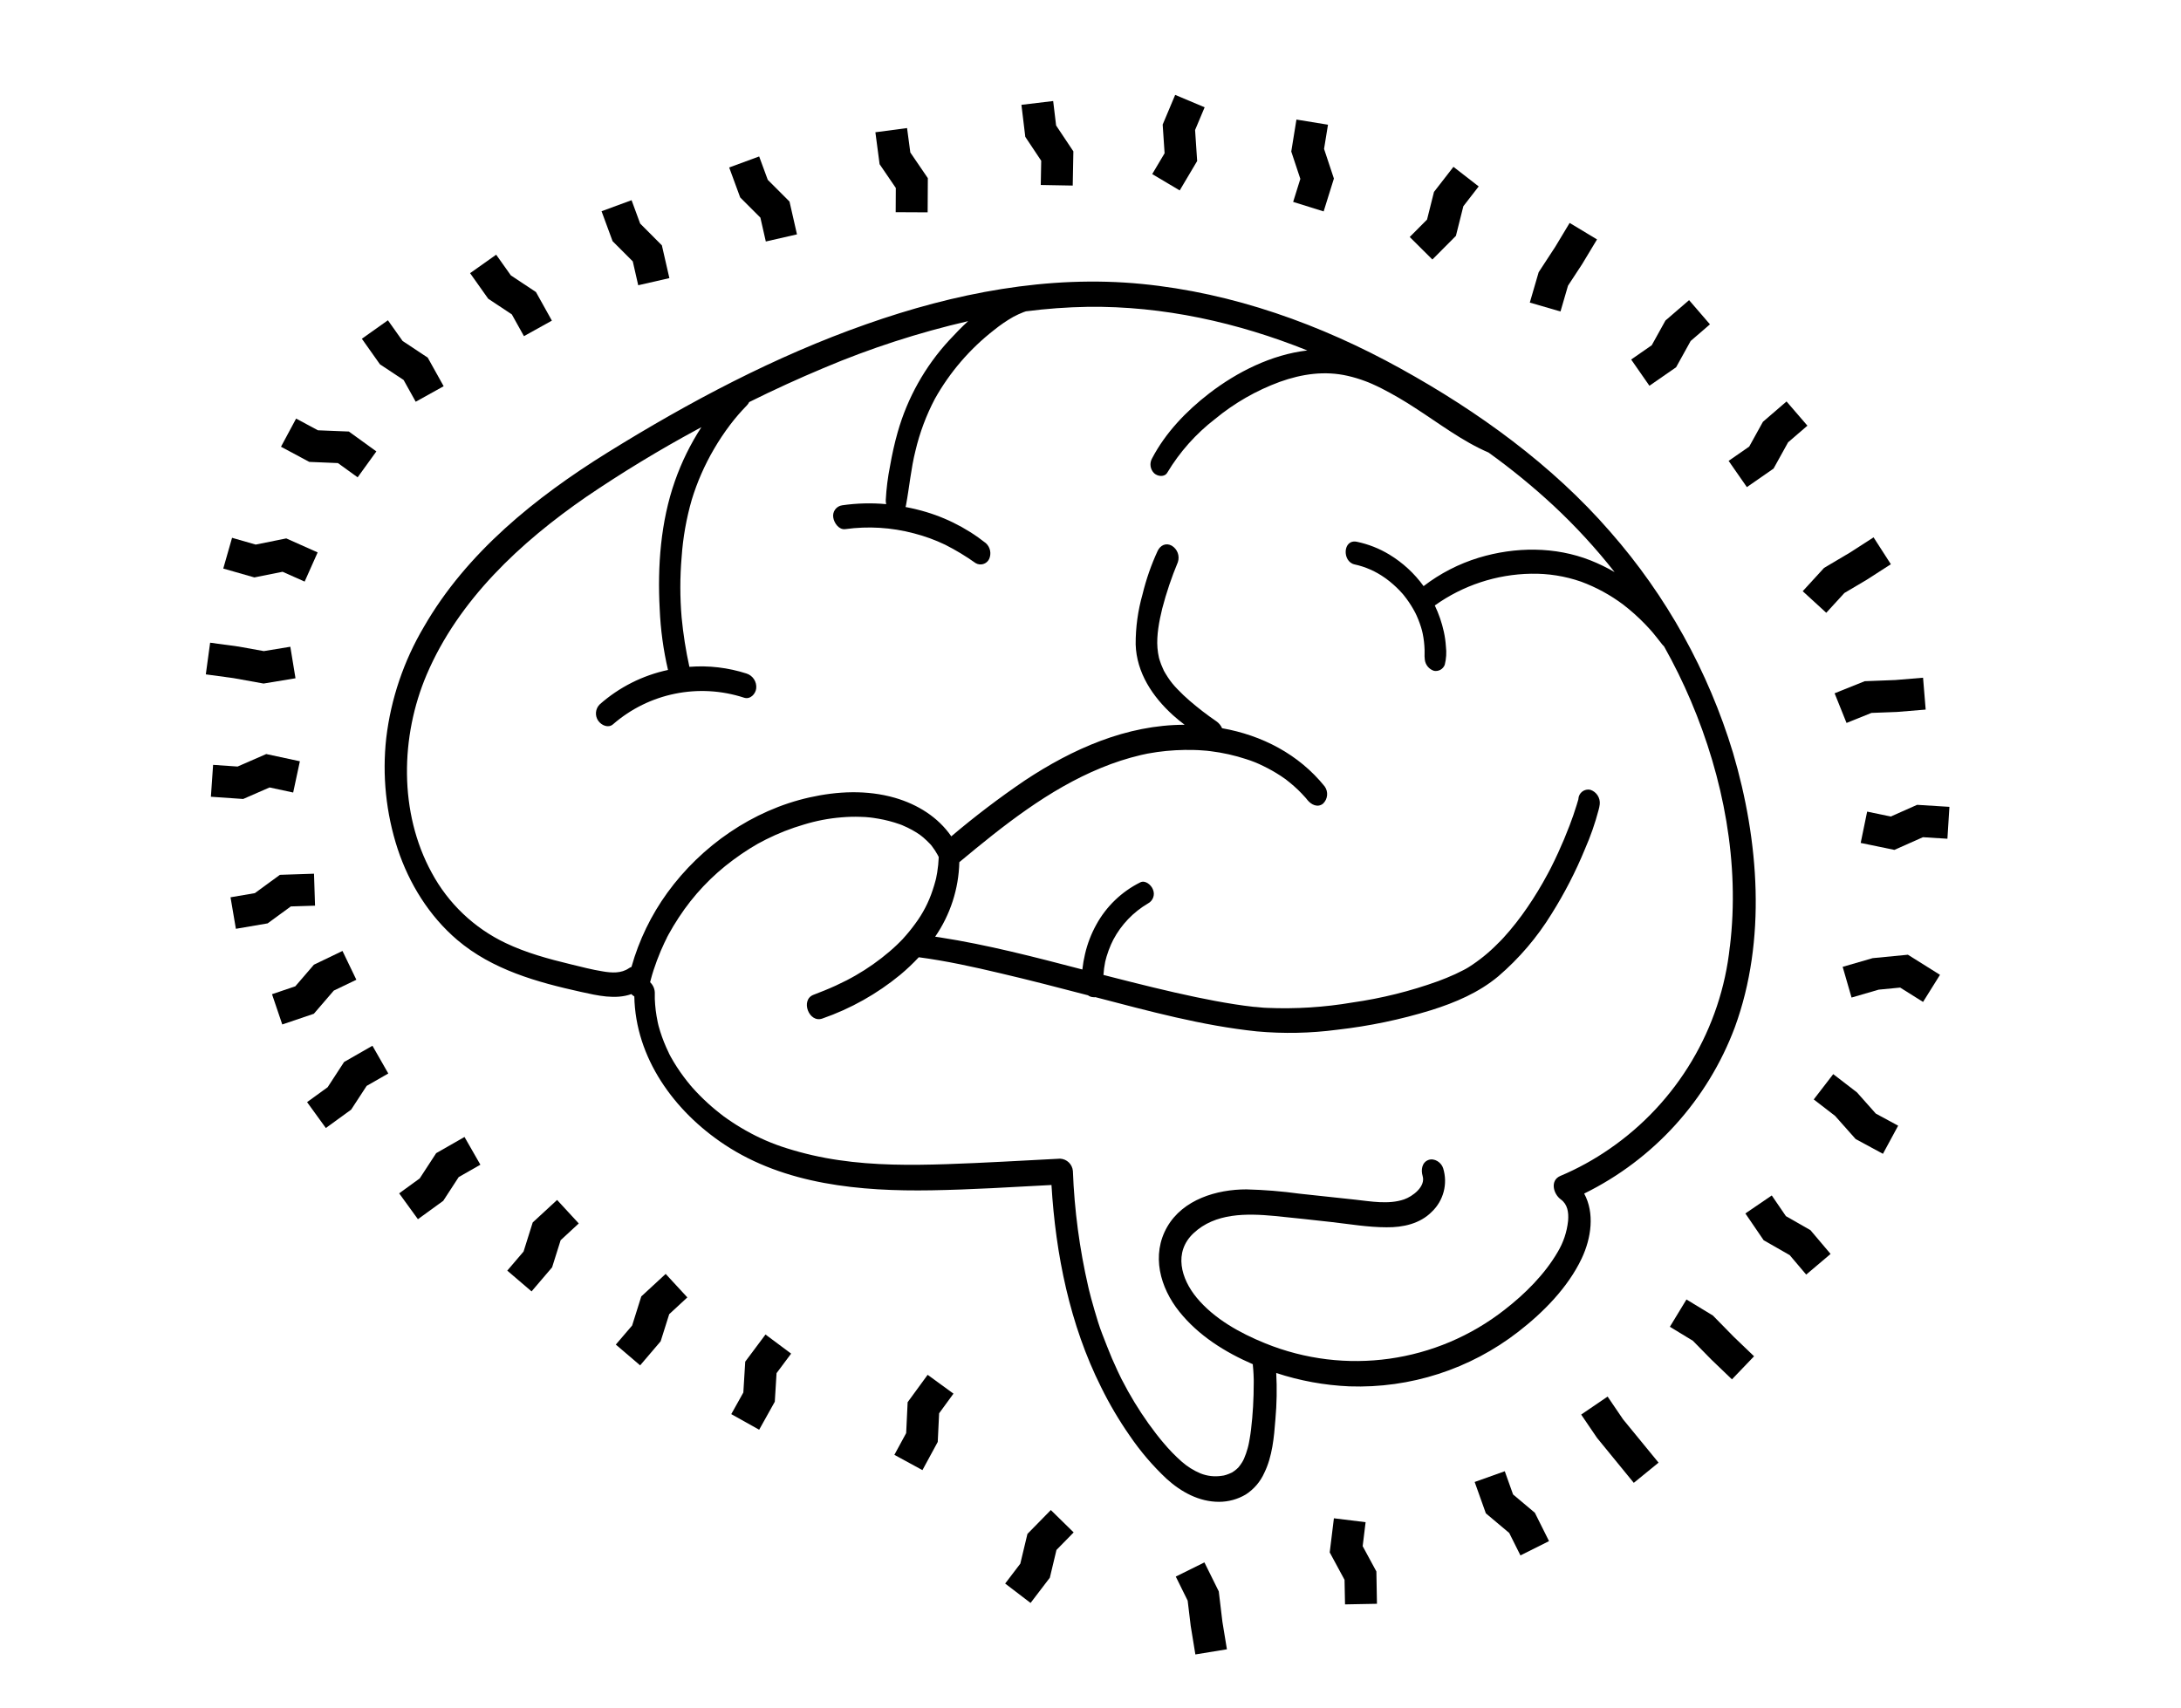
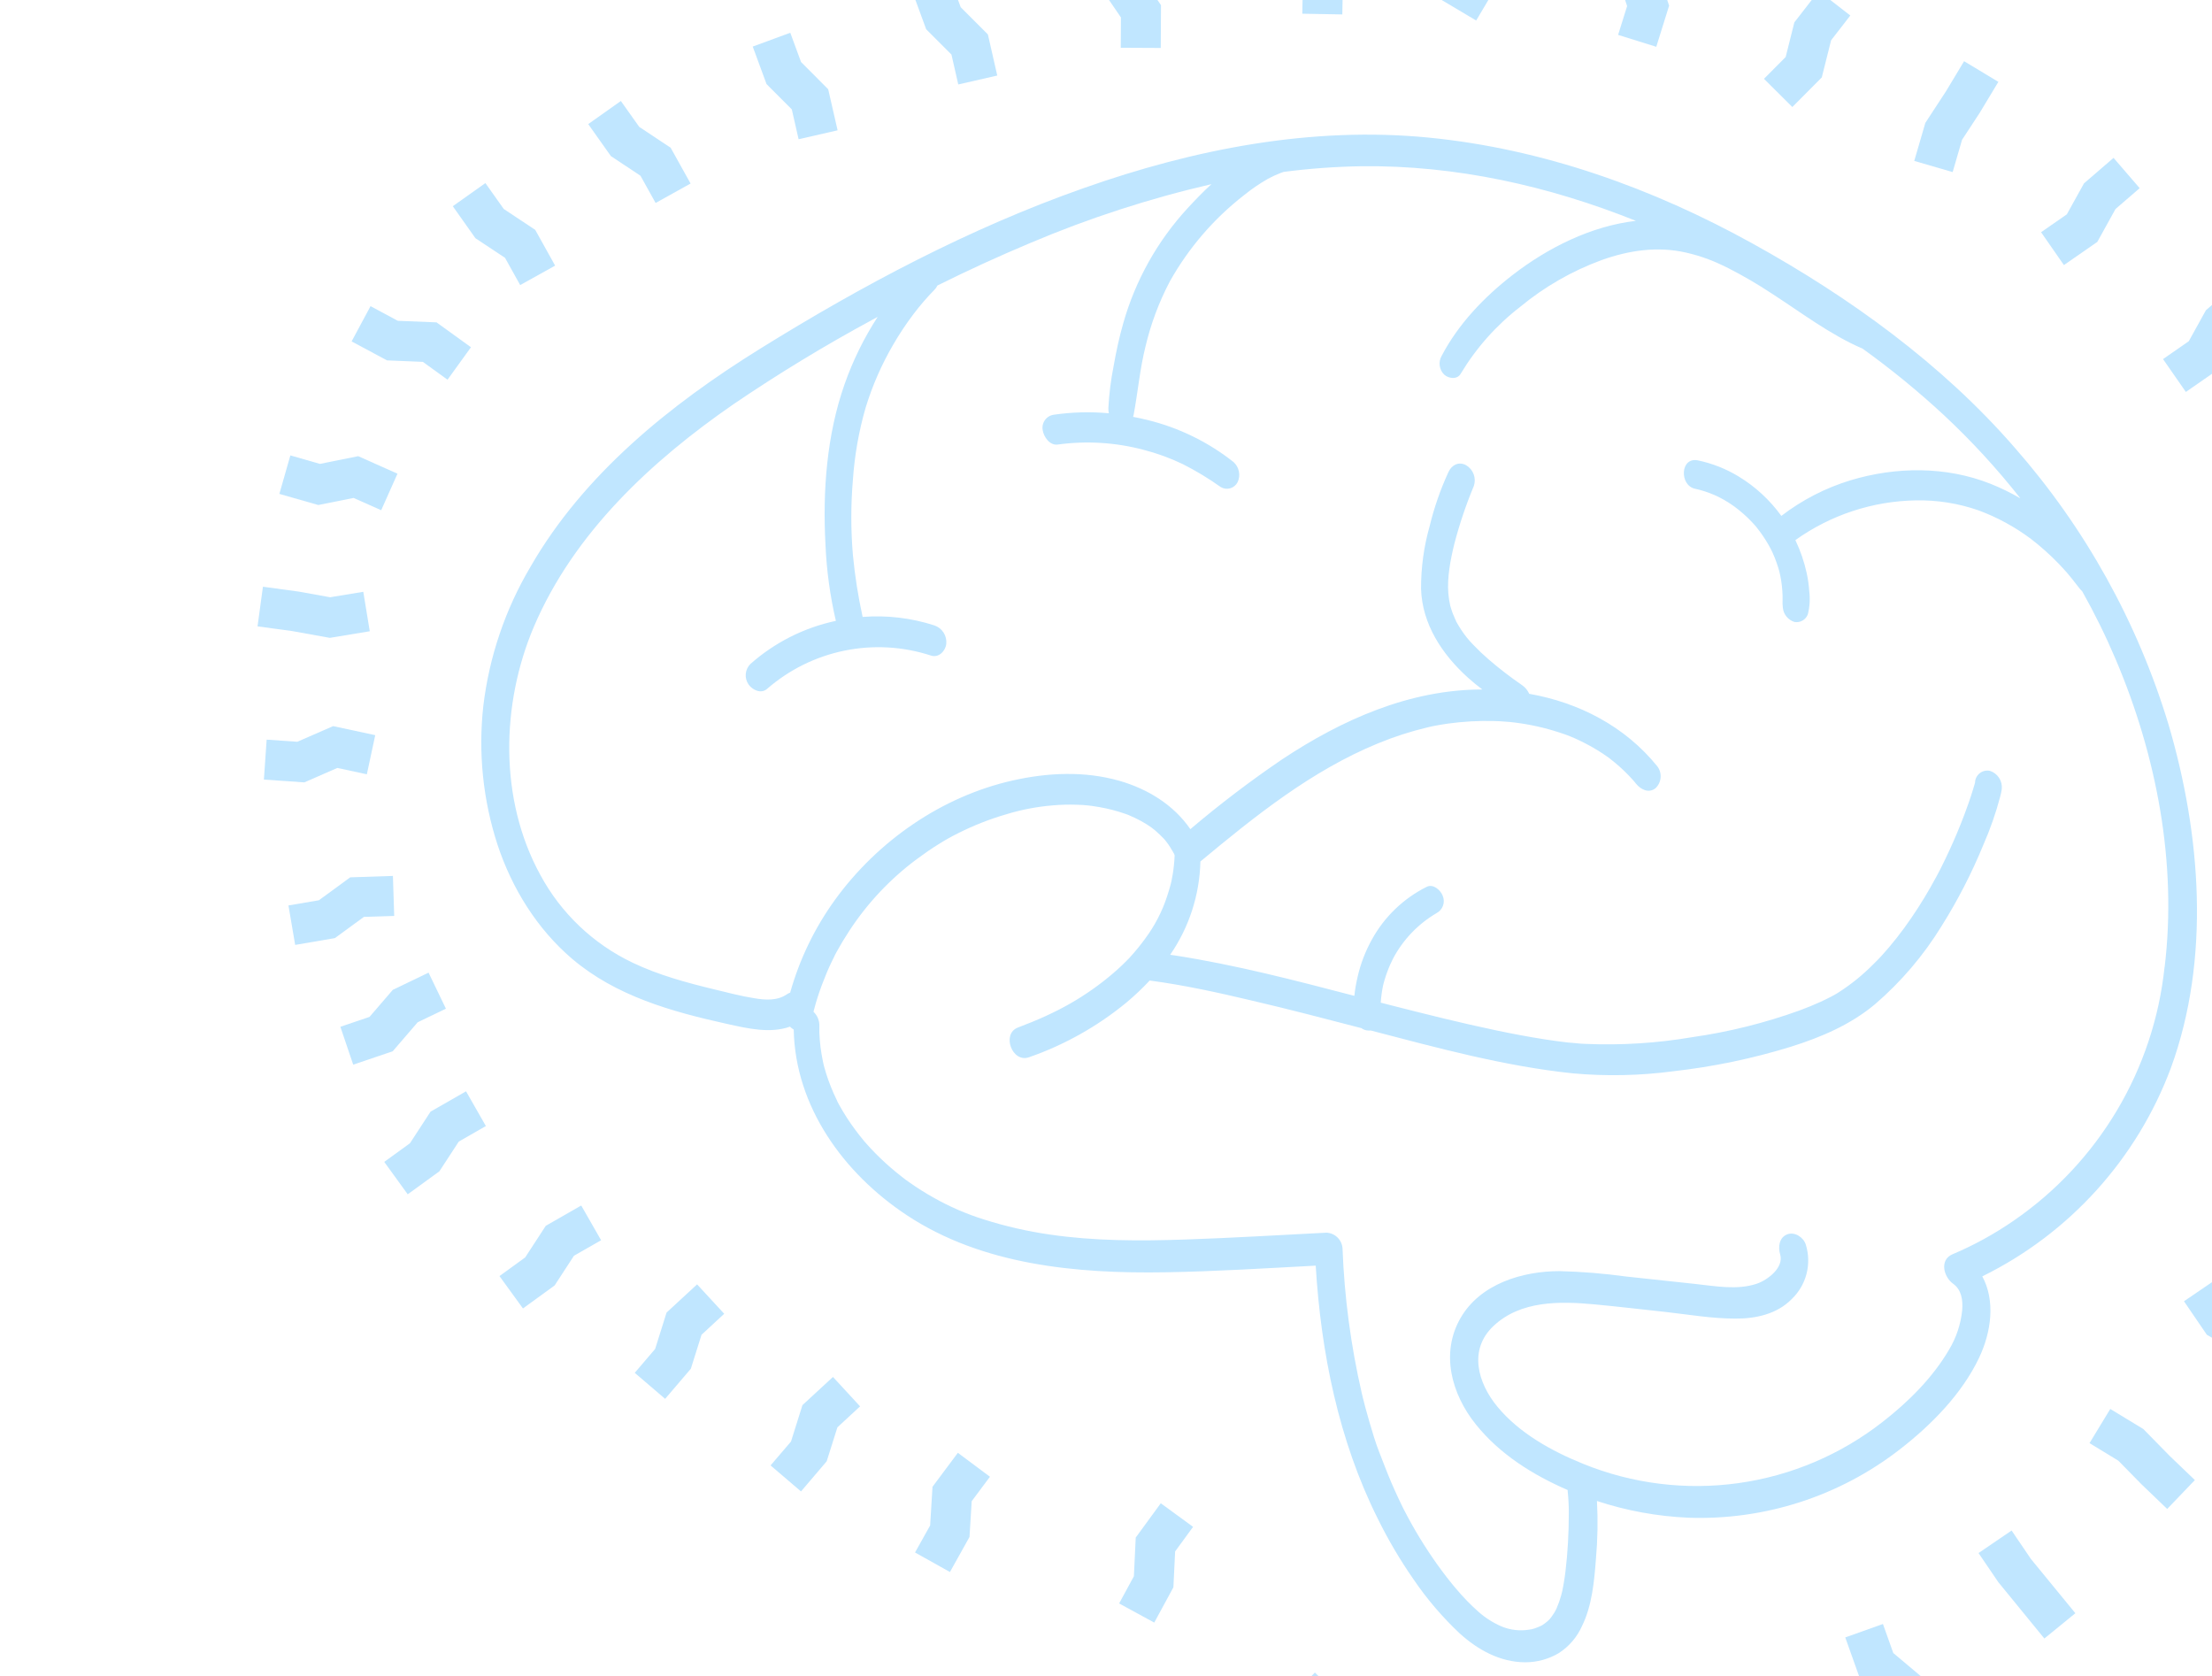
- <svg xmlns="http://www.w3.org/2000/svg" id="Layer_1" data-name="Layer 1" viewBox="0 0 682.34 534.35">
-   <path d="M542.19,235.55a187,187,0,0,0-38.43-69.18c-18.17-20.93-41.32-37.63-65.48-51-25.06-13.88-52.49-23.73-81.1-26.53-29.3-2.87-58.66,2.89-86.24,12.63-28.44,10-55.33,24.27-80.91,40.15-22.43,13.93-44.08,31.32-57.42,54.53a88.92,88.92,0,0,0-11.77,34.75,82.52,82.52,0,0,0,3.57,34.72c3.59,10.85,9.87,21,18.64,28.47,11,9.34,24.92,13.21,38.75,16.27,5.14,1.14,10.75,2.45,15.72.68a4.34,4.34,0,0,0,.93.73c.37,19.26,12.47,35.92,28.21,46.35,18.94,12.56,42.59,14.68,64.73,14.31,12.53-.21,25.05-1,37.57-1.66,1.31,21.73,5.74,43.7,15.52,63.24a116.22,116.22,0,0,0,8.93,15.15A81,81,0,0,0,365,462.72c4.55,4.11,10.12,7.18,16.38,7.18a16.42,16.42,0,0,0,8.37-2.3,15.61,15.61,0,0,0,5.8-6.78c2.5-5.07,3.05-11.16,3.47-16.73a101.67,101.67,0,0,0,.26-14.5,84.93,84.93,0,0,0,22.87,4.18,81.52,81.52,0,0,0,52.83-17.06c7.85-6.07,15.54-13.86,19.84-22.91,3.08-6.49,4.09-14.3.8-20.35a95.16,95.16,0,0,0,47.15-52.07C552.73,294.13,550.28,263,542.19,235.55Zm-1,60.63a88.06,88.06,0,0,1-37.68,63.32,85.36,85.36,0,0,1-15.34,8.43c-3.31,1.4-2.21,5.65.13,7.34,2.11,1.52,2.51,4,2.29,6.69a23.74,23.74,0,0,1-3.29,9.83c-4.09,7-10.21,13.07-16.56,18a75.42,75.42,0,0,1-74.92,10.51c-7.85-3.18-15.94-7.64-21.42-14.26-4.91-5.93-7.31-14.24-1-20.18,6.78-6.39,16.59-6.22,25.28-5.41,5.94.56,11.87,1.26,17.81,1.9C422.23,383,428,384,433.8,384c5.1.06,10.46-1.1,14.15-4.85a13.34,13.34,0,0,0,3.55-13.62c-.56-1.83-2.74-3.29-4.62-2.59-2.05.77-2.36,3.15-1.8,5,1,3.35-3.17,6.43-5.82,7.34-4.84,1.65-10.38.61-15.34.07l-17.32-1.86a150,150,0,0,0-16.67-1.35c-9.29,0-19.82,3.16-24.76,11.72-5.06,8.79-2.25,19,3.79,26.54s14.33,12.69,23,16.45c0,.09,0,.19,0,.28.11,1,.17,1.93.22,2.89l.06,1.63c0,.22,0,.45,0,.67v.36q0,3.7-.21,7.41c-.14,2.39-.34,4.78-.63,7.15-.12,1-.26,1.95-.43,2.92-.07.41-.14.82-.22,1.22,0,0-.13.6-.15.73-.08.33-.16.66-.25,1a24.82,24.82,0,0,1-1.17,3.33s-.36.69-.34.68c-.1.17-.2.35-.31.52s-.35.53-.54.79c-.06.09-.54.68-.54.7a9.2,9.2,0,0,1-1.21,1.05c-.22.17-.45.32-.68.47a2.28,2.28,0,0,1-.21.11,13.58,13.58,0,0,1-1.67.68l-.87.24-.08,0-.44.07a12.67,12.67,0,0,1-6.75-.76,21.42,21.42,0,0,1-5.84-3.67,53.38,53.38,0,0,1-5.69-5.86c-.1-.12-.5-.58-.49-.58l-.52-.63-1.26-1.58c-.82-1.07-1.63-2.15-2.41-3.24A109.15,109.15,0,0,1,351,431.72a.75.75,0,0,0-.08-.14c-.17-.36-.35-.72-.53-1.09-.27-.54-.53-1.09-.78-1.63q-.9-1.92-1.74-3.87c-1.06-2.48-2-5-3-7.54s-1.71-5-2.46-7.54c-.36-1.24-.71-2.49-1.05-3.73l-.51-2-.07-.25-.3-1.27a193.76,193.76,0,0,1-4.82-36.28,4.22,4.22,0,0,0-4-3.85c-11.86.6-23.72,1.33-35.6,1.72-11.2.37-22.53.38-33.63-1.26a102.84,102.84,0,0,1-16.36-3.74,64.85,64.85,0,0,1-12.71-5.51c-2-1.12-3.92-2.33-5.79-3.64-1.08-.75-1.17-.82-2.2-1.63s-1.83-1.46-2.72-2.23c-1.71-1.49-3.35-3.06-4.9-4.71l-1.11-1.22-.6-.69a.55.55,0,0,1-.08-.1c-.73-.87-1.43-1.76-2.11-2.68a55.65,55.65,0,0,1-4-6.18l-.42-.79-.15-.29,0-.05c-.28-.6-.57-1.18-.83-1.78-.48-1.08-.92-2.18-1.32-3.29s-.79-2.35-1.11-3.55l-.09-.38c-.05-.21-.14-.63-.16-.7-.13-.64-.26-1.28-.36-1.92-.2-1.17-.35-2.35-.44-3.54-.05-.6-.09-1.2-.11-1.79,0,.06,0-.49,0-.67v-.19c0-.24,0-.49,0-.73a4.72,4.72,0,0,0-1.47-3.67l.18-.68q.4-1.56.9-3.09c.65-2,1.4-4,2.24-6,.37-.88.76-1.74,1.17-2.6.23-.48.47-1,.71-1.44l.05-.1,0-.05c.16-.32.33-.63.5-.94q1.5-2.74,3.22-5.35a70,70,0,0,1,17-18c1.72-1.28,3.49-2.5,5.31-3.63a53.42,53.42,0,0,1,5-2.8A69.93,69.93,0,0,1,251.47,258a55.22,55.22,0,0,1,11.84-2.27,48.88,48.88,0,0,1,5.93-.15c1,0,2,.1,2.95.19.06,0,.87.11.95.12.57.08,1.13.17,1.69.27a40.93,40.93,0,0,1,6.55,1.7l.63.23.21.08.17.08c.51.22,1,.44,1.51.68a29.32,29.32,0,0,1,2.85,1.57c.39.25.78.52,1.17.79,0,0,.79.62.91.72.77.65,1.48,1.36,2.18,2.08l.26.29c.11.14.22.27.32.41.33.42.64.86.93,1.31s.56.91.83,1.38c0,0,0,.11.09.18s.17.37.25.56a40,40,0,0,1-.48,4.76c-.09.51-.18,1-.29,1.53,0,.15-.06.3-.1.46l-.11.46c-.27,1-.57,2.06-.92,3.07A36.55,36.55,0,0,1,286.35,289a52.83,52.83,0,0,1-3.85,4.72l-.1.12-.11.11-.48.49c-.36.37-.73.73-1.1,1.09-.79.76-1.6,1.49-2.44,2.21a69.67,69.67,0,0,1-10.53,7.43c-.69.4-.46.27-1.25.7l-1.59.85c-1.13.57-2.27,1.13-3.42,1.66-2.31,1.06-4.67,2-7,2.89-4.12,1.59-1.42,8.87,2.76,7.43A79.3,79.3,0,0,0,281.65,305a64,64,0,0,0,5.8-5.49h0c8.59,1.14,17.06,3,25.49,5,9.19,2.14,18.31,4.53,27.44,6.9A2.94,2.94,0,0,0,342,312a2.85,2.85,0,0,0,.72,0c16.62,4.33,33.4,8.93,50.52,10.71a113.48,113.48,0,0,0,25.12-.52,161.31,161.31,0,0,0,29.41-6.13c7.56-2.38,14.9-5.5,21-10.6a83,83,0,0,0,16.65-19.52,133.3,133.3,0,0,0,10.45-20.3,82.5,82.5,0,0,0,4.26-12.21,12.61,12.61,0,0,0,.36-1.77,4.31,4.31,0,0,0-2.95-4.55,3.08,3.08,0,0,0-3.73,2.87v0l0,.09c-.17.63-.37,1.25-.56,1.87-.65,2.13-1.39,4.23-2.18,6.3q-1.64,4.32-3.57,8.52-1.11,2.43-2.32,4.82l-.24.46-.1.2-.65,1.22c-.49.92-1,1.83-1.51,2.73a108.79,108.79,0,0,1-6.54,10.14c-1.22,1.67-2.5,3.3-3.83,4.87-.62.73-1.24,1.44-1.89,2.15-.46.51-1.1,1.18-1.95,2a50.66,50.66,0,0,1-9,7.27l-.76.45-.82.44c-.86.45-1.74.88-2.62,1.29-1.75.8-3.53,1.52-5.33,2.19a135.48,135.48,0,0,1-26.84,6.68,126.7,126.7,0,0,1-26.66,1.68c-.78,0-1.57-.1-2.35-.17l-1.28-.12h-.11L392,315q-2.88-.33-5.75-.78c-4.06-.63-8.1-1.4-12.12-2.24-8.94-1.87-17.81-4.1-26.66-6.36l-2.25-.58a30.34,30.34,0,0,1,.55-4.13q.09-.48.42-1.59c.19-.64.4-1.28.63-1.9s.48-1.26.75-1.87.55-1.19.73-1.53a28.77,28.77,0,0,1,10.85-11.34,3.4,3.4,0,0,0,1.57-4.34c-.52-1.41-2.39-3.07-4-2.25A31.86,31.86,0,0,0,343,289.28a35.47,35.47,0,0,0-3.54,9.2,39.65,39.65,0,0,0-.84,4.86c-14.81-3.86-29.65-7.74-44.77-10.08-.42-.07-.85-.12-1.28-.18a42.82,42.82,0,0,0,7.56-23.32c13.71-11.4,27.88-22.75,44.41-29.52a81.75,81.75,0,0,1,12.39-4c1.09-.26,1.19-.28,2.09-.45s2-.35,3-.49c1.91-.27,3.83-.45,5.76-.56s3.85-.13,5.78-.08c.9,0,1.8.08,2.7.14,1.27.09,1.42.1,2.51.24a58.6,58.6,0,0,1,11.1,2.48,36,36,0,0,1,5.33,2.14,47.92,47.92,0,0,1,5.45,3.08l1.15.79.38.26.38.3c.83.64,1.63,1.31,2.41,2s1.54,1.43,2.27,2.19c.37.38.72.77,1.07,1.16l.31.35s.32.4.41.51c1.18,1.46,3.17,2.5,4.88,1.16a4.12,4.12,0,0,0,.51-5.42c-8.12-10.08-19.67-16-32.08-18.19a5.12,5.12,0,0,0-1.77-2.15,94.91,94.91,0,0,1-8.36-6.43,52.92,52.92,0,0,1-3.84-3.65,23.75,23.75,0,0,1-3-3.71c-.47-.71-.9-1.44-1.32-2.18a.24.24,0,0,0,0-.07c-.08-.16-.15-.31-.22-.47-.21-.44-.39-.89-.57-1.34s-.29-.8-.42-1.21c-.05-.13-.2-.66-.24-.79a21.71,21.71,0,0,1-.48-3.1c-.33-3.95.54-8.45,1.49-12.34a109,109,0,0,1,4.89-14.51,4.39,4.39,0,0,0-1.92-5.17c-1.83-1-3.57-.1-4.4,1.63a73.8,73.8,0,0,0-4.73,13.58,56.24,56.24,0,0,0-2.15,15.68c.27,8.84,5.29,16.38,11.67,22.15,1.17,1.06,2.4,2.06,3.65,3-18.19,0-35.13,7.57-50.05,17.46a269.71,269.71,0,0,0-22.95,17.45c-4.13-6-10.53-10-17.69-12.07-8.75-2.5-17.92-2.07-26.72-.1-17.77,4-33.76,15.12-44.41,29.79a73.39,73.39,0,0,0-11.24,23.24,3.15,3.15,0,0,0-.8.4c-2.38,1.66-5.4,1.47-8.14,1-3.36-.53-6.69-1.41-10-2.21-7-1.69-14-3.59-20.46-6.68a51.23,51.23,0,0,1-23.1-22c-10.29-18.8-9.81-42.64-1.56-62,10-23.41,29.34-41.38,49.91-55.59a401.22,401.22,0,0,1,34.74-21.11l1.29-.7a78.89,78.89,0,0,0-8.29,16.87c-4.46,12.71-5.48,26.66-4.76,40a103.11,103.11,0,0,0,2.6,19.1,47,47,0,0,0-21.35,10.76,4,4,0,0,0-.48,5.14c1,1.42,3.15,2.4,4.63,1.1a42.4,42.4,0,0,1,41-8.32c1.91.63,3.61-1.15,3.8-2.92a4.4,4.4,0,0,0-3-4.63,46.49,46.49,0,0,0-17.91-2.11,129,129,0,0,1-2.43-15.45,111,111,0,0,1,0-18.86,85.91,85.91,0,0,1,3.18-18,74.35,74.35,0,0,1,6.88-15.72,75.12,75.12,0,0,1,5.14-7.73,63.17,63.17,0,0,1,5.18-6,3.7,3.7,0,0,0,.75-1.07q11.45-5.7,23.24-10.64a273.42,273.42,0,0,1,45.27-14.69c-2.11,1.92-4.1,4-5.95,6a71,71,0,0,0-16.09,28.73c-1,3.49-1.77,7.05-2.4,10.63a74.09,74.09,0,0,0-1.33,10.58,4.89,4.89,0,0,0,.13,1.32,58.63,58.63,0,0,0-13.76.36,3.29,3.29,0,0,0-2.79,3.87c.27,1.67,1.75,3.85,3.74,3.59a54.62,54.62,0,0,1,21.46,1.31,53.2,53.2,0,0,1,9.81,3.57,74.31,74.31,0,0,1,9.52,5.75,3,3,0,0,0,4.21-1.24,4.31,4.31,0,0,0-1-5,56.12,56.12,0,0,0-21.58-10.54c-1.18-.29-2.36-.55-3.56-.78a3.4,3.4,0,0,0,.15-.57c1.05-5.65,1.57-11.52,2.95-17a68.84,68.84,0,0,1,6.09-16.28A71.73,71.73,0,0,1,311,103.26,44.81,44.81,0,0,1,317,99.15a28.22,28.22,0,0,1,3.26-1.5c.23-.09.48-.16.71-.24A172.9,172.9,0,0,1,340.3,96c23.56-.3,46.89,4.89,68.71,13.65-11.16,1.28-22,6.72-30.76,13.48-7.12,5.5-13.6,12.25-17.8,20.26a3.85,3.85,0,0,0,.65,4.7c1.11,1,3.24,1.28,4.11-.23a60.43,60.43,0,0,1,14.9-16.74,69.37,69.37,0,0,1,20.29-11.65c6.92-2.48,14.06-3.52,21.24-1.87a42.11,42.11,0,0,1,5.48,1.65c.85.32,1.14.43,2.12.86s1.94.89,2.9,1.37a112.79,112.79,0,0,1,10.69,6.23c7.44,4.79,14.7,10.37,22.87,13.88A210.76,210.76,0,0,1,486,158.18,183.54,183.54,0,0,1,505.14,179a56.47,56.47,0,0,0-7.5-3.65c-11.11-4.4-23.63-4.29-35-.85a54.36,54.36,0,0,0-17.26,8.89,36.62,36.62,0,0,0-10.72-9.88,32.4,32.4,0,0,0-10.16-4c-4.42-.89-4.63,6.2-.75,7.08a25.85,25.85,0,0,1,9.53,4.21l.47.33.07.06c.33.25.65.51,1,.77.74.6,1.45,1.23,2.13,1.88s1.17,1.18,1.73,1.8l.33.38.18.22c.29.38.59.75.87,1.13a33.51,33.51,0,0,1,2.71,4.34l.41.85c.19.44.38.87.56,1.31.3.77.58,1.55.83,2.34.11.36.21.72.31,1.08,0,0,.21.86.23,1,.16.81.3,1.63.39,2.45s.17,1.73.19,2.6c0,.11,0,.9,0,1a11.8,11.8,0,0,0,.07,2.06,4.17,4.17,0,0,0,2.87,3.49A3,3,0,0,0,452,208a15.71,15.71,0,0,0,.36-5.76,30.39,30.39,0,0,0-.64-4.55,38.11,38.11,0,0,0-2.83-8.25,53.32,53.32,0,0,1,30.1-9.93A45,45,0,0,1,494.67,182a52.07,52.07,0,0,1,13.16,7.17,62.93,62.93,0,0,1,6.79,6.06c.45.47.91,1,1.35,1.44.26.29.53.58.79.88l.45.53c1,1.17,1.88,2.4,2.85,3.59a6.21,6.21,0,0,0,.56.59A171.88,171.88,0,0,1,529,219.3C539.19,243.29,544.36,270.16,541.21,296.18ZM293.44,267.71ZM493.87,250.1h0a1.46,1.46,0,0,1-.05.2Z" />
-   <polygon points="404.57 63.17 414.11 66.15 417.32 55.87 414.24 46.59 415.47 39.02 405.6 37.41 403.98 47.41 406.82 55.97 404.57 63.17" />
-   <polygon points="455.49 73.8 457.82 64.52 462.62 58.33 454.72 52.2 448.63 60.05 446.46 68.7 441.04 74.15 448.13 81.2 455.49 73.8" />
-   <polygon points="490.56 89.39 494.99 82.63 499.64 74.91 491.07 69.75 486.57 77.23 481.38 85.17 478.61 94.67 488.21 97.46 490.56 89.39" />
-   <polygon points="524.38 114.91 528.93 106.69 534.97 101.48 528.44 93.91 521.05 100.28 516.76 108.02 510.32 112.49 516.03 120.7 524.38 114.91" />
-   <polygon points="554.87 146.61 559.42 138.39 565.46 133.19 558.93 125.61 551.54 131.98 547.25 139.73 540.81 144.2 546.52 152.41 554.87 146.61" />
-   <polygon points="84.34 246.38 91.72 247.97 93.82 238.19 83.29 235.93 74.33 239.84 66.67 239.31 65.98 249.29 76.08 249.99 84.34 246.38" />
-   <polygon points="82.46 213.87 92.45 212.22 90.83 202.36 82.54 203.72 74.7 202.31 65.74 201.09 64.39 211 73.03 212.17 82.46 213.87" />
-   <polygon points="88.41 178.9 95.31 181.97 99.38 172.84 89.56 168.46 79.99 170.39 72.6 168.27 69.85 177.89 79.58 180.67 88.41 178.9" />
-   <polygon points="571.36 191.73 577.04 185.53 584 181.41 591.57 176.54 586.16 168.13 578.82 172.86 570.67 177.69 563.99 184.98 571.36 191.73" />
-   <polygon points="104.43 309.94 111.49 306.55 107.15 297.54 98.21 301.84 92.39 308.6 85.1 311.07 88.31 320.54 98.19 317.19 104.43 309.94" />
-   <polygon points="573.97 216.92 577.7 226.2 585.49 223.06 593.45 222.76 602.46 222.02 601.64 212.05 592.95 212.77 583.37 213.14 573.97 216.92" />
-   <polygon points="599.78 251.82 591.54 255.48 584.15 253.94 582.13 263.74 592.67 265.92 601.6 261.95 609.26 262.43 609.89 252.45 599.78 251.82" />
-   <polygon points="369.08 59.58 374.54 50.38 373.89 40.68 376.88 33.57 367.66 29.69 363.75 38.98 364.35 47.95 360.48 54.47 369.08 59.58" />
-   <polygon points="325.75 50.3 325.61 57.88 335.61 58.06 335.81 47.36 330.41 39.26 329.49 31.61 319.56 32.8 320.77 42.82 325.75 50.3" />
-   <polygon points="280.26 58.81 280.22 66.39 290.22 66.44 290.28 55.74 284.8 47.71 283.78 40.07 273.87 41.38 275.19 51.38 280.26 58.81" />
-   <polygon points="237.89 68.09 239.59 75.56 249.34 73.33 247 63.06 240.2 56.26 237.51 48.95 228.13 52.4 231.57 61.77 237.89 68.09" />
-   <polygon points="197.97 81.79 199.67 89.25 209.42 87.02 207.07 76.76 200.28 69.95 197.59 62.64 188.2 66.09 191.65 75.46 197.97 81.79" />
-   <polygon points="160.13 98.37 163.92 105.18 172.66 100.32 167.68 91.38 159.82 86.16 155.23 79.69 147.07 85.47 152.74 93.47 160.13 98.37" />
-   <polygon points="126.27 118.89 130.06 125.7 138.8 120.84 133.82 111.9 125.95 106.68 121.36 100.21 113.21 105.99 118.87 113.99 126.27 118.89" />
-   <polygon points="105.72 144.89 111.89 149.35 117.75 141.24 109.14 135.02 99.46 134.63 92.64 130.97 87.91 139.78 96.76 144.52 105.72 144.89" />
-   <polygon points="283.96 438.73 283.5 448.4 279.81 455.2 288.59 459.98 293.38 451.16 293.81 442.2 298.3 436.05 290.22 430.16 283.96 438.73" />
-   <polygon points="233.15 426.04 232.56 435.7 228.78 442.46 237.51 447.34 242.4 438.58 242.95 429.64 247.51 423.53 239.49 417.55 233.15 426.04" />
-   <polygon points="200.63 405.63 197.77 414.73 192.66 420.7 200.27 427.2 206.69 419.67 209.37 411.18 215.04 405.94 208.26 398.59 200.63 405.63" />
-   <polygon points="166.66 382.49 163.8 391.59 158.7 397.56 166.3 404.06 172.73 396.53 175.4 388.04 181.07 382.8 174.29 375.45 166.66 382.49" />
-   <polygon points="136.46 360.81 131.31 368.71 124.88 373.38 130.75 381.47 138.67 375.72 143.51 368.29 150.29 364.42 145.32 355.74 136.46 360.81" />
-   <polygon points="107.65 332.28 102.5 340.18 96.07 344.84 101.94 352.94 109.86 347.19 114.71 339.76 121.48 335.88 116.52 327.2 107.65 332.28" />
-   <polygon points="381.3 497.92 376.81 488.85 367.85 493.29 371.57 500.82 372.52 508.73 373.98 517.65 383.85 516.04 382.44 507.44 381.3 497.92" />
-   <polygon points="426.32 483.77 427.24 476.27 417.32 475.05 416.01 485.72 420.65 494.31 420.8 501.99 430.79 501.8 430.61 491.69 426.32 483.77" />
-   <polygon points="321.44 479.94 319.21 489.25 314.47 495.47 322.42 501.54 328.45 493.64 330.52 484.96 335.9 479.47 328.76 472.47 321.44 479.94" />
-   <polygon points="98.56 283.37 98.24 273.37 87.57 273.72 79.73 279.45 72.12 280.75 73.8 290.61 83.73 288.91 90.98 283.61 98.56 283.37" />
-   <polygon points="473.37 467.59 470.78 460.33 461.36 463.69 464.86 473.5 472.17 479.64 475.68 486.66 484.62 482.19 480.19 473.32 473.37 467.59" />
-   <polygon points="502.95 436.97 494.68 442.6 499.64 449.89 511.14 463.96 518.89 457.64 507.78 444.08 502.95 436.97" />
-   <polygon points="535.89 411.61 527.62 406.59 522.43 415.13 529.63 419.51 535.37 425.36 541.85 431.58 548.77 424.36 542.46 418.31 535.89 411.61" />
-   <polygon points="558.73 380.51 554.31 374.04 546.05 379.67 551.77 388.05 559.92 392.71 565.08 398.8 572.71 392.34 566.41 384.9 558.73 380.51" />
-   <polygon points="580.96 341.79 573.54 336.08 567.44 344 574.11 349.14 580.55 356.39 589.09 361.01 593.85 352.21 586.86 348.43 580.96 341.79" />
-   <polygon points="585.87 299.79 576.49 302.51 579.27 312.12 587.76 309.65 594.48 309 601.64 313.49 606.94 305.01 596.9 298.72 585.87 299.79" />
+ <svg xmlns="http://www.w3.org/2000/svg" width="924" height="700" viewBox="0 0 924 700" fill="none">
+   <path d="M905.848 302.649C892.937 259.971 871.045 220.55 841.642 187.036C811.285 152.058 772.608 124.149 732.243 101.805C690.375 78.609 644.547 62.148 596.748 57.468C547.796 52.672 498.743 62.298 452.665 78.576C405.15 95.287 360.224 119.135 317.487 145.674C280.013 168.953 243.842 198.015 221.554 236.804C211.035 254.584 204.337 274.363 201.89 294.878C199.719 314.423 201.753 334.207 207.854 352.901C213.852 371.034 224.344 387.996 238.996 400.48C257.374 416.089 280.631 422.556 303.737 427.67C312.324 429.575 321.697 431.765 330.001 428.807C330.46 429.282 330.983 429.693 331.554 430.027C332.173 462.214 352.388 490.056 378.685 507.486C410.329 528.476 449.841 532.019 486.831 531.401C507.765 531.05 528.683 529.73 549.6 528.627C551.789 564.942 559.19 601.658 575.53 634.313C579.857 643.117 584.844 651.581 590.449 659.631C596.05 667.875 602.544 675.475 609.813 682.293C617.415 689.161 626.721 694.292 637.179 694.292C642.101 694.289 646.931 692.961 651.163 690.448C655.427 687.695 658.794 683.757 660.853 679.117C665.03 670.645 665.949 660.467 666.651 651.159C667.372 643.102 667.517 635.004 667.085 626.926C679.441 630.996 692.298 633.346 705.295 633.912C737.145 635.031 768.378 624.942 793.559 605.401C806.674 595.257 819.522 582.239 826.706 567.114C831.852 556.268 833.539 543.216 828.043 533.106C864.434 515.21 892.615 484.081 906.817 446.087C923.457 400.547 919.364 348.523 905.848 302.649ZM904.177 403.973C901.947 425.113 895.165 445.518 884.298 463.785C873.43 482.053 858.736 497.749 841.225 509.793C833.187 515.355 824.599 520.076 815.596 523.881C810.066 526.22 811.903 533.323 815.813 536.147C819.338 538.687 820.006 542.832 819.639 547.327C819.039 553.142 817.162 558.751 814.142 563.755C807.309 575.454 797.084 585.598 786.475 593.837C769.006 607.532 748.231 616.369 726.251 619.453C704.271 622.537 681.867 619.76 661.305 611.401C648.189 606.086 634.673 598.633 625.518 587.57C617.315 577.66 613.305 563.772 623.847 553.845C635.175 543.166 651.564 543.45 666.083 544.804C676.007 545.74 685.914 546.91 695.838 547.979C705.428 549.066 715.068 550.737 724.759 550.737C733.279 550.837 742.234 548.898 748.399 542.631C751.411 539.768 753.562 536.119 754.61 532.097C755.658 528.075 755.561 523.84 754.33 519.87C753.395 516.812 749.753 514.372 746.612 515.541C743.187 516.828 742.669 520.806 743.604 523.897C745.275 529.496 738.308 534.643 733.881 536.164C725.794 538.921 716.539 537.183 708.252 536.281L679.315 533.172C670.081 531.903 660.782 531.15 651.464 530.916C635.943 530.916 618.35 536.197 610.097 550.503C601.643 565.192 606.338 582.255 616.429 594.856C626.52 607.457 640.37 616.064 654.856 622.347C654.856 622.498 654.856 622.665 654.856 622.815C655.039 624.486 655.14 626.04 655.223 627.645L655.323 630.369C655.323 630.737 655.323 631.121 655.323 631.489V632.09C655.323 636.212 655.206 640.34 654.973 644.474C654.739 648.468 654.405 652.462 653.92 656.423C653.72 658.094 653.486 659.682 653.202 661.303C653.085 661.988 652.968 662.673 652.834 663.341C652.834 663.341 652.617 664.344 652.583 664.561C652.45 665.113 652.316 665.664 652.166 666.233C651.647 668.132 650.994 669.991 650.211 671.798C650.211 671.798 649.61 672.951 649.643 672.934C649.476 673.218 649.309 673.519 649.125 673.803C648.941 674.087 648.54 674.689 648.223 675.123C648.123 675.274 647.321 676.26 647.321 676.293C646.699 676.936 646.023 677.523 645.299 678.048C644.932 678.332 644.547 678.583 644.163 678.833C644.049 678.901 643.932 678.962 643.812 679.017C642.908 679.457 641.976 679.837 641.022 680.154L639.569 680.555H639.435L638.7 680.672C634.895 681.283 630.996 680.844 627.422 679.402C623.86 677.898 620.565 675.827 617.665 673.268C614.251 670.252 611.073 666.978 608.159 663.475C607.992 663.275 607.324 662.506 607.34 662.506L606.472 661.453L604.366 658.813C602.996 657.024 601.643 655.219 600.34 653.398C595.145 646.112 590.494 638.454 586.423 630.486C586.387 630.403 586.342 630.325 586.289 630.252C586.005 629.65 585.704 629.049 585.404 628.43C584.953 627.528 584.518 626.609 584.101 625.706C583.098 623.567 582.129 621.411 581.194 619.239C579.423 615.094 577.852 610.883 576.181 606.638C574.511 602.393 573.324 598.282 572.071 594.037C571.47 591.965 570.885 589.876 570.317 587.804L569.465 584.461L569.348 584.044L568.847 581.921C564.256 562.01 561.56 541.71 560.794 521.29C560.647 519.591 559.888 518.002 558.659 516.819C557.431 515.636 555.815 514.939 554.111 514.856C534.296 515.859 514.482 517.079 494.633 517.731C475.921 518.349 456.992 518.366 438.447 515.625C429.181 514.29 420.04 512.2 411.114 509.375C403.727 507.073 396.609 503.986 389.879 500.167C386.538 498.295 383.33 496.273 380.206 494.083C378.401 492.83 378.251 492.713 376.53 491.359C374.809 490.006 373.473 488.919 371.986 487.633C369.129 485.143 366.389 482.519 363.799 479.761L361.945 477.722L360.942 476.569C360.891 476.519 360.847 476.463 360.809 476.402C359.589 474.948 358.42 473.461 357.283 471.923C354.83 468.632 352.598 465.182 350.601 461.595L349.899 460.275L349.648 459.791V459.707C349.18 458.704 348.696 457.735 348.262 456.732C347.46 454.927 346.725 453.089 346.056 451.234C345.388 449.379 344.736 447.307 344.202 445.301L344.051 444.666C343.968 444.315 343.817 443.613 343.784 443.496C343.567 442.427 343.35 441.357 343.183 440.288C342.848 438.333 342.598 436.361 342.447 434.372C342.364 433.369 342.297 432.366 342.264 431.38C342.264 431.481 342.264 430.561 342.264 430.261V429.943C342.264 429.542 342.264 429.124 342.264 428.723C342.322 427.584 342.133 426.446 341.709 425.387C341.285 424.328 340.636 423.374 339.808 422.59L340.108 421.454C340.554 419.715 341.055 417.994 341.612 416.29C342.698 412.947 343.951 409.605 345.355 406.262C345.973 404.792 346.624 403.355 347.309 401.917C347.694 401.115 348.094 400.246 348.495 399.511L348.579 399.344V399.26C348.846 398.725 349.13 398.207 349.414 397.689C351.085 394.637 352.878 391.656 354.794 388.748C362.399 377.113 372.017 366.926 383.196 358.667C386.07 356.528 389.027 354.489 392.068 352.6C394.767 350.892 397.555 349.33 400.421 347.921C406.745 344.745 413.343 342.149 420.136 340.167C426.572 338.184 433.205 336.912 439.917 336.373C443.212 336.089 446.52 336.005 449.825 336.123C451.495 336.123 453.166 336.29 454.753 336.44C454.854 336.44 456.207 336.624 456.341 336.641C457.293 336.774 458.228 336.925 459.164 337.092C462.884 337.735 466.544 338.685 470.107 339.933L471.16 340.317L471.511 340.451L471.795 340.585C472.647 340.952 473.465 341.32 474.318 341.721C475.952 342.507 477.542 343.383 479.079 344.345C479.731 344.763 480.382 345.214 481.034 345.665C481.034 345.665 482.354 346.701 482.554 346.868C483.841 347.955 485.027 349.141 486.196 350.344L486.631 350.829C486.814 351.063 486.998 351.28 487.165 351.514C487.717 352.216 488.235 352.951 488.719 353.703C489.204 354.456 489.655 355.224 490.106 356.01C490.106 356.01 490.106 356.194 490.256 356.311C490.407 356.428 490.54 356.929 490.674 357.246C490.565 359.912 490.298 362.568 489.872 365.201C489.722 366.054 489.571 366.872 489.387 367.758C489.387 368.009 489.287 368.26 489.22 368.527L489.037 369.296C488.585 370.967 488.084 372.738 487.5 374.426C485.442 380.73 482.372 386.657 478.411 391.974C476.42 394.725 474.272 397.358 471.978 399.862L471.811 400.062L471.628 400.246L470.826 401.065C470.224 401.683 469.606 402.285 468.988 402.887C467.668 404.157 466.315 405.377 464.911 406.58C459.443 411.254 453.554 415.41 447.319 418.997C446.166 419.665 446.55 419.448 445.23 420.167L442.574 421.587C440.686 422.54 438.781 423.476 436.86 424.361C433.001 426.133 429.058 427.704 425.165 429.191C418.282 431.848 422.792 444.015 429.776 441.608C444.62 436.456 458.429 428.703 470.558 418.713C473.976 415.859 477.213 412.795 480.249 409.538C494.6 411.443 508.751 414.552 522.835 417.894C538.189 421.47 553.426 425.464 568.68 429.425C569.463 430.017 570.406 430.36 571.386 430.411C571.786 430.462 572.19 430.462 572.589 430.411C600.357 437.647 628.391 445.335 656.994 448.31C670.973 449.575 685.048 449.283 698.963 447.44C715.624 445.562 732.074 442.132 748.099 437.196C760.729 433.219 772.992 428.005 783.184 419.481C794.09 410.116 803.475 399.11 811.001 386.86C817.78 376.072 823.621 364.722 828.46 352.935C831.363 346.33 833.742 339.507 835.578 332.53C835.848 331.559 836.049 330.571 836.179 329.572C836.352 327.931 835.957 326.281 835.06 324.897C834.163 323.513 832.818 322.479 831.25 321.968C830.519 321.809 829.761 321.812 829.031 321.976C828.3 322.14 827.614 322.462 827.021 322.918C826.428 323.375 825.941 323.956 825.595 324.62C825.249 325.284 825.053 326.016 825.019 326.764V326.914C824.735 327.967 824.4 329.003 824.083 330.039C822.997 333.599 821.761 337.109 820.441 340.568C818.614 345.381 816.626 350.127 814.476 354.806C813.24 357.514 811.948 360.199 810.6 362.862L810.199 363.63L810.032 363.965L808.946 366.003C808.128 367.541 807.276 369.062 806.423 370.566C803.097 376.412 799.45 382.07 795.497 387.512C793.459 390.303 791.32 393.027 789.098 395.65C788.062 396.87 787.026 398.057 785.94 399.243C785.172 400.096 784.103 401.215 782.682 402.586C778.151 407.197 773.106 411.273 767.646 414.735L766.376 415.487L765.006 416.223C763.569 416.975 762.099 417.693 760.629 418.378C757.705 419.715 754.731 420.919 751.724 422.038C737.197 427.28 722.171 431.021 706.882 433.202C692.175 435.705 677.245 436.646 662.34 436.01C661.037 436.01 659.717 435.842 658.414 435.725L656.276 435.525H656.092L654.922 435.425C651.715 435.057 648.512 434.622 645.316 434.121C638.533 433.068 631.783 431.781 625.067 430.378C610.13 427.253 595.311 423.526 580.525 419.749L576.766 418.78C576.914 416.461 577.221 414.154 577.685 411.878C577.785 411.343 578.019 410.457 578.387 409.22C578.704 408.151 579.055 407.081 579.439 406.045C579.824 405.009 580.241 403.939 580.692 402.92C581.143 401.901 581.611 400.931 581.912 400.363C586.082 392.488 592.358 385.926 600.039 381.412C601.308 380.755 602.283 379.643 602.77 378.299C603.256 376.954 603.217 375.476 602.662 374.159C601.794 371.802 598.669 369.028 595.979 370.399C586.272 375.239 578.274 382.93 573.057 392.442C570.38 397.266 568.389 402.441 567.143 407.817C566.507 410.492 566.038 413.205 565.739 415.939C540.996 409.488 516.202 403.004 490.941 399.093C490.24 398.976 489.521 398.892 488.803 398.792C496.72 387.31 501.11 373.764 501.433 359.82C524.339 340.768 548.013 321.8 575.63 310.487C582.341 307.711 589.263 305.476 596.33 303.802C598.151 303.367 598.318 303.334 599.822 303.05C601.326 302.766 603.164 302.465 604.834 302.231C608.025 301.78 611.233 301.479 614.458 301.295C617.682 301.111 620.89 301.078 624.114 301.161C625.618 301.161 627.122 301.295 628.625 301.395C630.747 301.546 630.998 301.562 632.819 301.796C639.12 302.573 645.331 303.961 651.364 305.941C654.423 306.894 657.4 308.09 660.269 309.517C663.413 311.033 666.454 312.752 669.374 314.665L671.295 315.985L671.93 316.419L672.565 316.921C673.952 317.99 675.289 319.11 676.592 320.263C677.895 321.416 679.165 322.653 680.384 323.923C681.002 324.558 681.587 325.21 682.172 325.861L682.69 326.446C682.69 326.446 683.224 327.115 683.375 327.299C685.346 329.739 688.671 331.477 691.528 329.237C692.747 328.089 693.506 326.536 693.663 324.869C693.819 323.202 693.363 321.535 692.38 320.179C678.814 303.334 659.517 293.44 638.783 289.781C638.148 288.333 637.125 287.089 635.826 286.187C630.975 282.867 626.312 279.28 621.859 275.442C619.62 273.517 617.479 271.481 615.443 269.342C613.569 267.449 611.89 265.371 610.431 263.142C609.646 261.955 608.927 260.735 608.226 259.499C608.232 259.46 608.232 259.42 608.226 259.382C608.092 259.114 607.975 258.863 607.858 258.596C607.507 257.861 607.207 257.109 606.906 256.357C606.605 255.605 606.421 255.02 606.204 254.335C606.121 254.117 605.87 253.232 605.803 253.014C605.411 251.309 605.143 249.578 605.001 247.834C604.45 241.232 605.903 233.712 607.491 227.211C609.642 218.947 612.372 210.844 615.661 202.962C616.194 201.372 616.166 199.648 615.582 198.075C614.999 196.503 613.894 195.179 612.453 194.322C609.395 192.651 606.488 194.155 605.102 197.046C601.735 204.336 599.088 211.937 597.199 219.741C594.773 228.263 593.564 237.085 593.607 245.945C594.058 260.718 602.445 273.319 613.104 282.962C615.059 284.734 617.114 286.405 619.202 287.976C588.812 287.976 560.51 300.626 535.583 317.155C522.291 326.185 509.492 335.919 497.24 346.317C490.34 336.29 479.647 329.605 467.685 326.146C453.066 321.968 437.745 322.686 423.043 325.978C393.354 332.663 366.64 351.247 348.846 375.763C340.342 387.498 333.984 400.647 330.067 414.602C329.592 414.76 329.142 414.985 328.731 415.27C324.755 418.044 319.709 417.727 315.131 416.941C309.518 416.056 303.954 414.585 298.424 413.248C286.729 410.424 275.034 407.248 264.241 402.084C247.793 394.25 234.272 381.37 225.647 365.318C208.456 333.9 209.258 294.059 223.041 261.704C239.748 222.582 272.06 192.551 306.427 168.803C325.165 156.07 344.537 144.295 364.468 133.524L366.623 132.354C360.899 141.166 356.25 150.631 352.773 160.547C345.321 181.788 343.617 205.101 344.82 227.395C345.268 238.147 346.723 248.834 349.164 259.315C335.923 262.133 323.635 268.327 313.494 277.297C312.367 278.403 311.669 279.873 311.522 281.445C311.375 283.017 311.79 284.591 312.692 285.887C314.363 288.26 317.955 289.897 320.427 287.725C329.669 279.68 340.837 274.171 352.843 271.734C364.849 269.297 377.282 270.016 388.927 273.821C392.118 274.873 394.958 271.899 395.276 268.941C395.447 267.273 395.044 265.596 394.133 264.189C393.221 262.781 391.856 261.728 390.264 261.203C380.615 258.085 370.45 256.887 360.341 257.677C358.467 249.16 357.111 240.538 356.281 231.857C355.387 221.37 355.387 210.826 356.281 200.338C356.978 190.151 358.759 180.067 361.594 170.257C364.399 161.086 368.256 152.27 373.088 143.986C375.682 139.507 378.55 135.193 381.676 131.068C384.348 127.547 387.239 124.198 390.33 121.04C390.851 120.523 391.275 119.918 391.583 119.252C404.337 112.902 417.279 106.975 430.411 101.471C454.861 91.104 480.168 82.89 506.045 76.921C502.519 80.13 499.195 83.606 496.104 86.948C483.505 100.624 474.297 117.071 469.222 134.962C467.551 140.794 466.265 146.743 465.212 152.726C464.048 158.559 463.305 164.468 462.99 170.407C462.962 171.149 463.035 171.891 463.207 172.613C455.547 171.91 447.831 172.112 440.218 173.215C439.479 173.315 438.769 173.565 438.129 173.949C437.49 174.333 436.935 174.843 436.499 175.448C436.063 176.053 435.755 176.74 435.593 177.468C435.431 178.196 435.419 178.95 435.557 179.683C436.008 182.473 438.481 186.117 441.805 185.682C453.783 184.029 465.971 184.773 477.659 187.871C483.305 189.318 488.794 191.316 494.049 193.837C499.583 196.639 504.9 199.851 509.954 203.447C510.546 203.797 511.204 204.022 511.886 204.107C512.569 204.192 513.262 204.135 513.921 203.941C514.581 203.746 515.194 203.418 515.721 202.977C516.249 202.535 516.68 201.99 516.988 201.375C517.634 199.985 517.821 198.426 517.52 196.923C517.22 195.42 516.448 194.052 515.317 193.019C504.71 184.614 492.411 178.605 479.263 175.404C477.291 174.92 475.32 174.485 473.315 174.101C473.426 173.791 473.51 173.472 473.566 173.148C475.32 163.706 476.189 153.896 478.494 144.738C480.723 135.275 484.142 126.134 488.669 117.531C496.479 103.602 506.994 91.375 519.594 81.567C522.744 79.01 526.096 76.713 529.618 74.698C531.379 73.748 533.198 72.911 535.065 72.192C535.449 72.041 535.867 71.924 536.251 71.79C546.964 70.402 557.746 69.615 568.546 69.434C607.908 68.933 646.886 77.606 683.341 92.246C664.696 94.385 646.586 103.476 631.95 114.774C620.054 123.965 609.228 135.246 602.211 148.632C601.489 149.874 601.204 151.323 601.401 152.746C601.598 154.17 602.265 155.487 603.297 156.486C605.152 158.158 608.71 158.626 610.164 156.102C616.645 145.306 625.088 135.817 635.058 128.126C645.174 119.764 656.636 113.18 668.956 108.657C680.518 104.512 692.447 102.774 704.443 105.532C707.553 106.242 710.612 107.164 713.598 108.289C715.018 108.824 715.503 109.008 717.14 109.727C718.777 110.445 720.381 111.214 721.985 112.016C728.125 115.157 734.087 118.633 739.845 122.428C752.275 130.433 764.405 139.758 778.055 145.624C789.924 154.152 801.251 163.412 811.97 173.349C823.508 184.107 834.199 195.739 843.948 208.143C839.927 205.803 835.739 203.765 831.417 202.043C812.856 194.69 791.938 194.874 772.942 200.623C762.517 203.804 752.749 208.836 744.106 215.479C739.302 208.831 733.211 203.215 726.195 198.968C720.956 195.795 715.216 193.535 709.221 192.283C701.836 190.796 701.485 202.645 707.968 204.115C713.698 205.355 719.115 207.749 723.89 211.151L724.675 211.703L724.792 211.803C725.343 212.221 725.878 212.655 726.463 213.09C727.699 214.092 728.885 215.145 730.021 216.231C731.157 217.318 731.976 218.203 732.912 219.24L733.463 219.875L733.764 220.242C734.248 220.877 734.75 221.496 735.217 222.131C736.909 224.429 738.423 226.854 739.745 229.384L740.43 230.804C740.747 231.54 741.065 232.258 741.366 232.993C741.867 234.28 742.335 235.584 742.752 236.904C742.936 237.506 743.103 238.107 743.27 238.709C743.27 238.709 743.621 240.146 743.654 240.38C743.922 241.734 744.156 243.104 744.306 244.475C744.456 245.845 744.59 247.366 744.623 248.82C744.623 249.003 744.623 250.324 744.623 250.491C744.562 251.64 744.601 252.792 744.74 253.933C744.895 255.264 745.429 256.521 746.28 257.556C747.13 258.59 748.26 259.357 749.535 259.766C750.695 259.987 751.896 259.792 752.927 259.214C753.957 258.636 754.75 257.713 755.166 256.607C755.959 253.463 756.163 250.2 755.767 246.981C755.603 244.423 755.246 241.881 754.698 239.377C753.655 234.616 752.068 229.99 749.97 225.59C764.664 215.087 782.201 209.3 800.258 208.995C809.168 208.818 818.039 210.227 826.455 213.156C834.324 216.069 841.729 220.105 848.442 225.139C852.463 228.236 856.254 231.621 859.786 235.266C860.538 236.052 861.307 236.937 862.042 237.673C862.476 238.157 862.927 238.642 863.362 239.143L864.113 240.029C865.784 241.984 867.254 244.04 868.875 246.029C869.165 246.378 869.478 246.707 869.811 247.015C874.999 256.242 879.673 265.749 883.811 275.492C900.836 315.584 909.474 360.488 904.211 403.973H904.177ZM825.119 326.964C825.099 327.078 825.071 327.189 825.035 327.299L825.119 326.964Z" fill="#C0E6FF" />
+   <path d="M675.923 14.569L691.862 19.549L697.225 2.369L692.079 -13.139L694.134 -25.79L677.644 -28.481L674.938 -11.769L679.682 2.536L675.923 14.569Z" fill="#C0E6FF" />
+   <path d="M760.997 32.334L764.89 16.825L772.91 6.48L759.711 -3.764L749.536 9.355L745.911 23.811L736.855 32.919L748.701 44.701L760.997 32.334Z" fill="#C0E6FF" />
+   <path d="M819.59 58.388L826.991 47.09L834.76 34.189L820.442 25.565L812.924 38.066L804.253 51.335L799.625 67.212L815.664 71.874L819.59 58.388Z" fill="#C0E6FF" />
+   <path d="M876.092 101.036L883.694 87.299L893.785 78.592L882.875 65.941L870.528 76.587L863.361 89.522L852.602 96.992L862.141 110.713L876.092 101.036Z" fill="#C0E6FF" />
+   <path d="M927.033 154.013L934.635 140.276L944.726 131.586L933.816 118.918L921.47 129.564L914.302 142.515L903.543 149.985L913.083 163.706L927.033 154.013Z" fill="#C0E6FF" />
+   <path d="M140.909 320.748L153.239 323.405L156.747 307.061L139.155 303.284L124.185 309.818L111.387 308.932L110.234 325.611L127.109 326.781L140.909 320.748Z" fill="#C0E6FF" />
+   <path d="M137.768 266.417L154.459 263.66L151.752 247.182L137.902 249.455L124.803 247.098L109.834 245.059L107.578 261.621L122.013 263.576L137.768 266.417Z" fill="#C0E6FF" />
+   <path d="M147.708 207.976L159.236 213.106L166.036 197.848L149.629 190.529L133.64 193.754L121.294 190.211L116.699 206.288L132.955 210.934L147.708 207.976Z" fill="#C0E6FF" />
+   <path d="M174.475 426.968L186.27 421.303L179.019 406.246L164.083 413.432L154.359 424.729L142.18 428.857L147.543 444.683L164.049 439.084L174.475 426.968Z" fill="#C0E6FF" />
+   <path d="M616.63 8.569L625.752 -6.806L624.666 -23.016L629.662 -34.898L614.257 -41.382L607.725 -25.857L608.727 -10.867L602.262 0.03L616.63 8.569Z" fill="#C0E6FF" />
+   <path d="M544.236 -6.939L544.002 5.728L560.71 6.029L561.044 -11.852L552.022 -25.389L550.485 -38.174L533.895 -36.185L535.916 -19.44L544.236 -6.939Z" fill="#C0E6FF" />
+   <path d="M468.235 7.283L468.168 19.95L484.875 20.034L484.975 2.152L475.82 -11.268L474.115 -24.035L457.559 -21.846L459.764 -5.134L468.235 7.283Z" fill="#C0E6FF" />
+   <path d="M397.447 22.791L400.287 35.275L416.577 31.548L412.667 14.385L401.306 3.021L396.812 -9.195L381.141 -3.43L386.888 12.229L397.447 22.791Z" fill="#C0E6FF" />
+   <path d="M330.753 45.687L333.593 58.154L349.882 54.427L345.956 37.281L334.612 25.9L330.118 13.683L314.43 19.449L320.194 35.108L330.753 45.687Z" fill="#C0E6FF" />
+   <path d="M267.534 73.395L273.866 84.776L288.469 76.654L280.148 61.713L267.017 52.99L259.348 42.177L245.715 51.837L255.188 65.206L267.534 73.395Z" fill="#C0E6FF" />
+   <path d="M210.96 107.688L217.292 119.068L231.894 110.946L223.574 96.006L210.426 87.282L202.757 76.47L189.141 86.129L198.597 99.499L210.96 107.688Z" fill="#C0E6FF" />
+   <path d="M176.631 151.139L186.939 158.592L196.729 145.039L182.344 134.644L166.172 133.992L154.778 127.876L146.875 142.599L161.661 150.52L176.631 151.139Z" fill="#C0E6FF" />
+   <path d="M474.418 642.201L473.649 658.361L467.484 669.726L482.153 677.714L490.156 662.974L490.874 648L498.376 637.722L484.877 627.879L474.418 642.201Z" fill="#C0E6FF" />
+   <path d="M389.528 620.994L388.542 637.137L382.227 648.435L396.812 656.59L404.982 641.95L405.901 627.01L413.519 616.799L400.12 606.805L389.528 620.994Z" fill="#C0E6FF" />
+   <path d="M335.198 586.885L330.42 602.092L321.883 612.069L334.597 622.932L345.323 610.348L349.801 596.16L359.274 587.403L347.946 575.119L335.198 586.885Z" fill="#C0E6FF" />
+   <path d="M278.443 548.213L273.665 563.421L265.145 573.398L277.842 584.261L288.585 571.677L293.046 557.489L302.519 548.731L291.191 536.448L278.443 548.213Z" fill="#C0E6FF" />
+   <path d="M227.988 511.982L219.383 525.184L208.641 532.989L218.448 546.509L231.68 536.899L239.766 524.482L251.094 518.015L242.79 503.509L227.988 511.982Z" fill="#C0E6FF" />
+   <path d="M179.855 464.303L171.251 477.505L160.508 485.293L170.315 498.83L183.547 489.22L191.65 476.803L202.961 470.319L194.674 455.813L179.855 464.303Z" fill="#C0E6FF" />
+   <path d="M537.036 711.071L533.31 726.629L525.391 737.024L538.673 747.168L548.747 733.966L552.206 719.46L561.194 710.285L549.265 698.587L537.036 711.071Z" fill="#C0E6FF" />
+   <path d="M164.666 382.565L164.131 365.853L146.305 366.438L133.206 376.014L120.492 378.186L123.299 394.664L139.889 391.823L152.002 382.966L164.666 382.565Z" fill="#C0E6FF" />
+   <path d="M790.87 690.431L786.543 678.299L770.805 683.914L776.652 700.308L788.865 710.569L794.729 722.301L809.666 714.831L802.264 700.007L790.87 690.431Z" fill="#C0E6FF" />
+   <path d="M840.29 639.26L826.473 648.669L834.759 660.852L853.973 684.365L866.921 673.803L848.359 651.142L840.29 639.26Z" fill="#C0E6FF" />
+   <path d="M895.324 596.878L881.507 588.489L872.836 602.761L884.865 610.081L894.455 619.857L905.281 630.252L916.843 618.186L906.301 608.075L895.324 596.878Z" fill="#C0E6FF" />
+   <path d="M933.482 544.904L926.097 534.092L912.297 543.501L921.853 557.505L935.47 565.293L944.091 575.47L956.838 564.675L946.313 552.241L933.482 544.904Z" fill="#C0E6FF" />
</svg>
